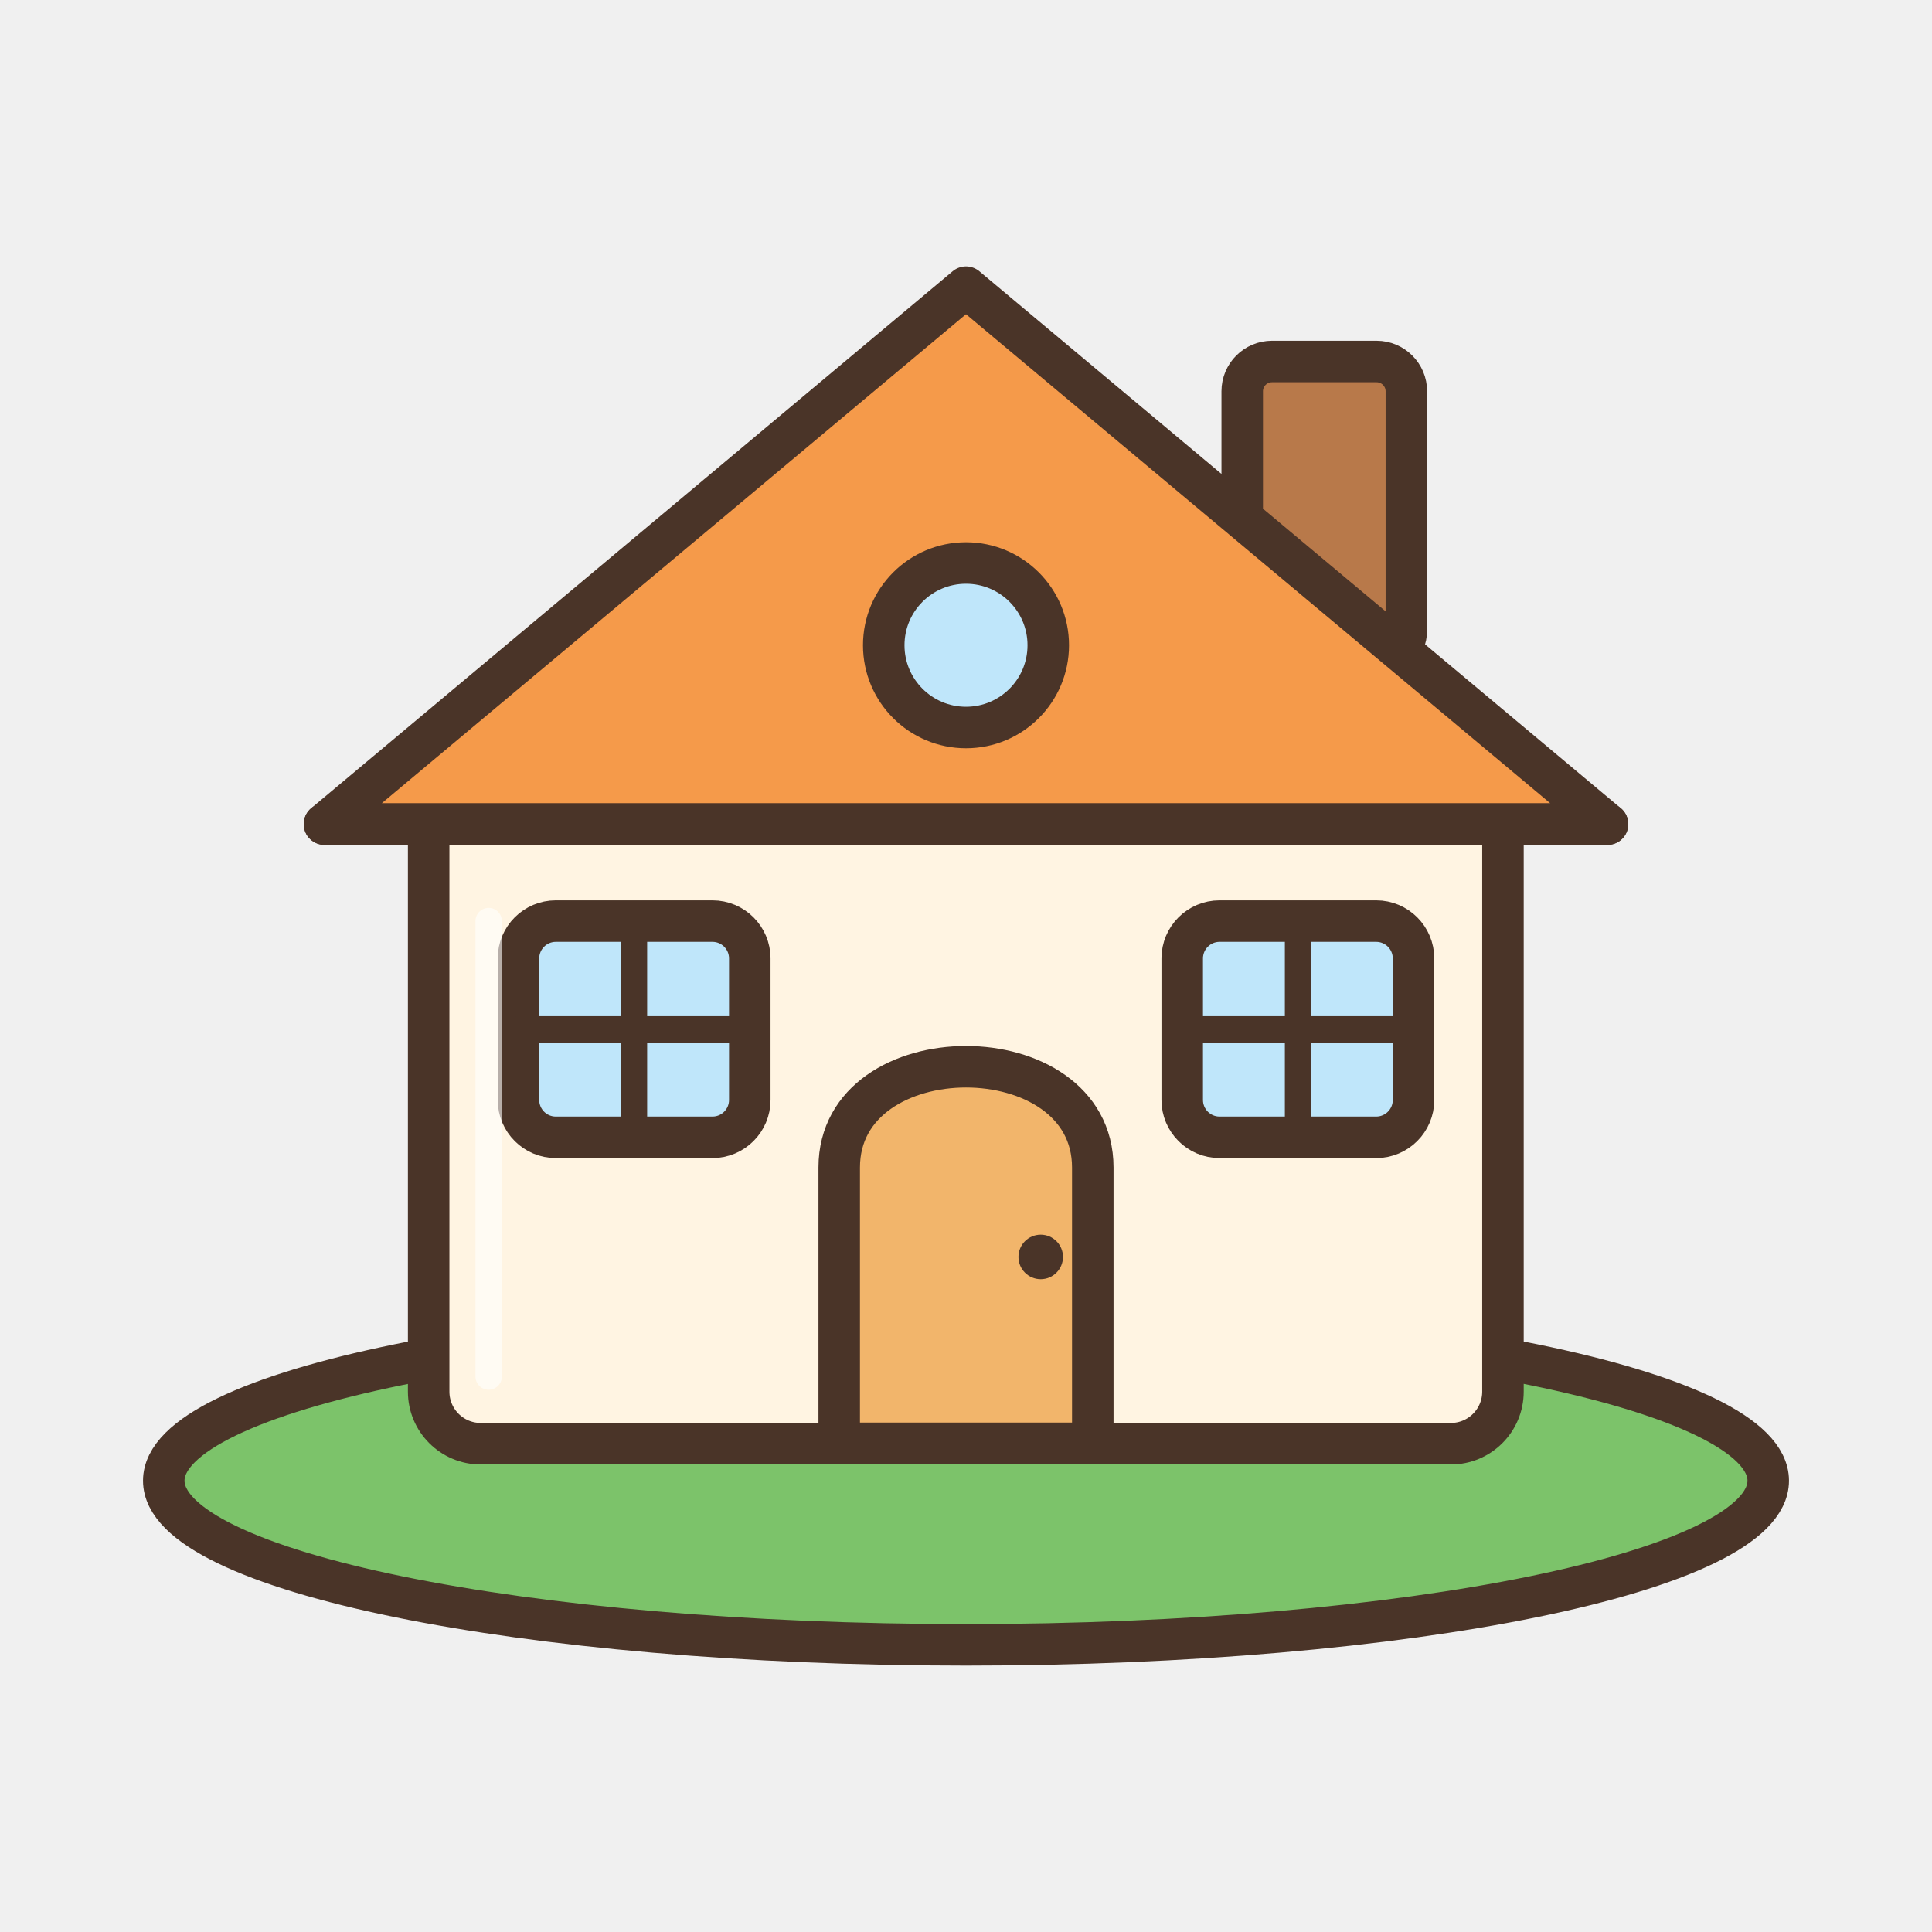
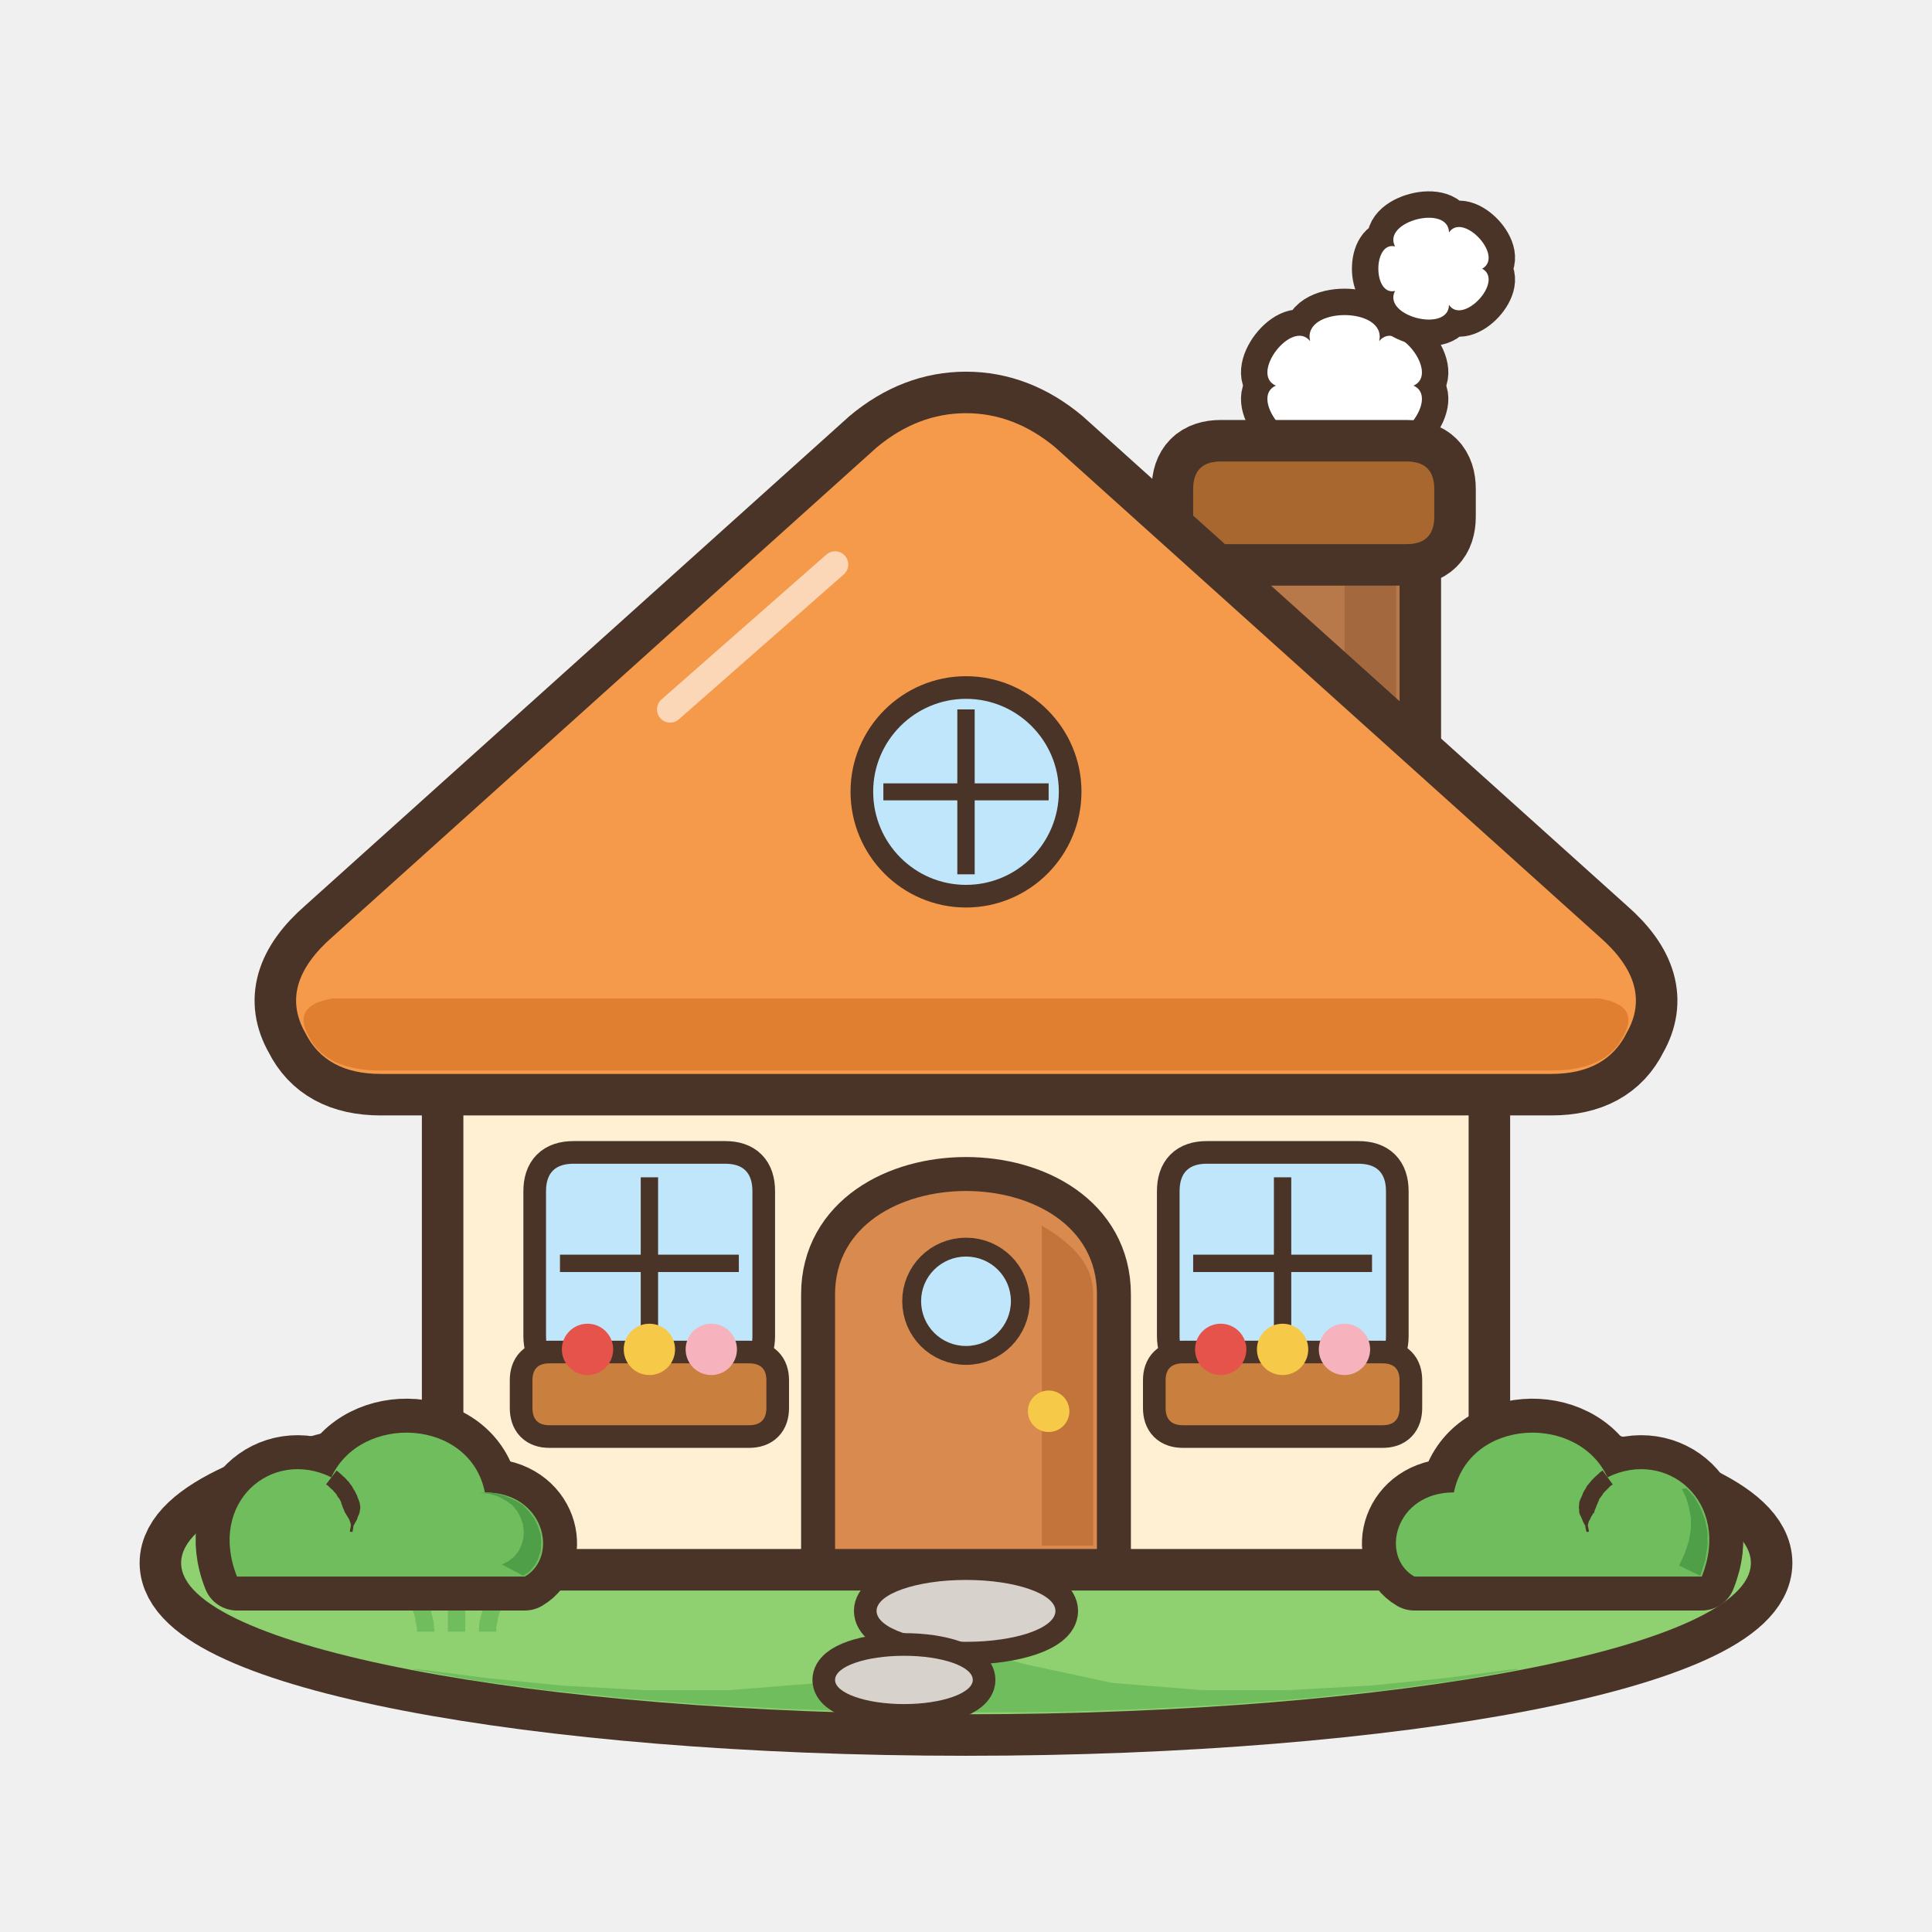
<svg xmlns="http://www.w3.org/2000/svg" viewBox="0 0 512 512" width="512" height="512">
-   <ellipse cx="256" cy="392.4" rx="212.6" ry="43.5" fill="#7cc36a" stroke="#4a3428" stroke-width="11" stroke-linejoin="round" stroke-linecap="round" />
-   <rect x="329.2" y="95.8" width="43.5" height="79.1" rx="7.9" fill="#b8794a" stroke="#4a3428" stroke-width="11" stroke-linejoin="round" stroke-linecap="round" />
-   <rect x="113.6" y="204.6" width="284.7" height="178" rx="13.8" fill="#fff4e2" stroke="#4a3428" stroke-width="11" stroke-linejoin="round" stroke-linecap="round" />
-   <path d="M86 218.4 L256 76.1 L426 218.4 Z" fill="#f59a4a" stroke="#4a3428" stroke-width="11" stroke-linejoin="round" stroke-linecap="round" />
-   <path d="M86 218.4 L426 218.4" fill="none" stroke="#4a3428" stroke-width="11" stroke-linejoin="round" stroke-linecap="round" />
-   <path d="M222.4 382.5 L222.4 309.4 C222.4 273.8 289.6 273.8 289.6 309.4 L289.6 382.5 Z" fill="#f2b56b" stroke="#4a3428" stroke-width="11" stroke-linejoin="round" stroke-linecap="round" />
-   <circle cx="275.8" cy="333.1" r="5.9" fill="#4a3428" />
-   <rect x="137.4" y="244.1" width="61.3" height="57.3" rx="9.9" fill="#bfe6fa" stroke="#4a3428" stroke-width="11" stroke-linejoin="round" stroke-linecap="round" />
-   <rect x="313.3" y="244.1" width="61.3" height="57.3" rx="9.9" fill="#bfe6fa" stroke="#4a3428" stroke-width="11" stroke-linejoin="round" stroke-linecap="round" />
-   <path d="M168 244.1 L168 301.5 M137.4 272.8 L198.7 272.8" fill="none" stroke="#4a3428" stroke-width="7" stroke-linejoin="round" stroke-linecap="round" />
-   <path d="M344 244.1 L344 301.5 M313.3 272.8 L374.6 272.8" fill="none" stroke="#4a3428" stroke-width="7" stroke-linejoin="round" stroke-linecap="round" />
-   <circle cx="256" cy="171" r="21.8" fill="#bfe6fa" stroke="#4a3428" stroke-width="11" stroke-linejoin="round" stroke-linecap="round" />
-   <path d="M129.5 364.8 L129.5 244.1" fill="none" stroke="#ffffff" stroke-width="7" stroke-linejoin="round" stroke-linecap="round" stroke-opacity="0.6" />
+   <path d="M48 414.2 C48 392 141.2 374 256 374 C370.8 374 464 392 464 414.2 C464 436.3 370.8 454.3 256 454.3 C141.2 454.3 48 436.3 48 414.2 Z" fill="#4a3428" stroke="#4a3428" stroke-width="22" stroke-linejoin="round" stroke-linecap="round" />
+   <path d="M48 414.2 C48 392 141.2 374 256 374 C370.8 374 464 392 464 414.2 C464 436.3 370.8 454.3 256 454.3 C141.2 454.3 48 436.3 48 414.2 Z" fill="#8fd070" />
+   <path d="M402.6 442.4 L385.6 445.4 L367 447.9 L347 450 L325.7 451.7 L303.3 452.9 L280 453.7 L256 453.8 L232 453.7 L208.7 452.9 L186.3 451.7 L165 450 L145 447.9 L126.4 445.4 L109.4 442.4 L110.4 442.3 L128.9 444.7 L148.9 446.7 L170.4 447.9 L193.4 447.9 L217.2 446 L239.6 441.2 L256 437 L272.4 441.2 L294.8 446 L318.6 447.9 L341.6 447.9 L363.1 446.7 L383.1 444.7 L401.6 442.3 Z" fill="#6fbd5c" />
+   <path d="M115.1 432.4 L115.1 431.8 L115 431 L115 430.4 L114.9 429.7 L114.7 429 L114.6 428.4 L114.4 427.8 L114.3 427.1 L114.1 426.5 L113.9 425.8 L113.6 425.2 L113.4 424.7 L113.2 424 L112.9 423.5 L112.6 422.8 L112.2 422.3 L111.9 421.8 L111.4 421.3 L110.9 420.9 L110.4 420.5 L109.9 420.1 L109.3 419.8 L108.7 419.5 L108.2 419.2 L107.7 418.8 L107.4 418.4 L107 418 L106.7 417.5 L106.1 418.1 L106.5 418.5 L106.8 418.8 L107.1 419.3 L107.3 419.8 L107.5 420.4 L107.6 421 L107.7 421.6 L107.8 422.2 L107.9 422.8 L108 423.4 L108.1 423.9 L108.2 424.5 L108.5 424.9 L108.8 425.4 L109 425.9 L109.1 426.4 L109.4 426.9 L109.6 427.4 L109.8 427.9 L109.9 428.4 L110.1 428.9 L110.1 429.4 L110.2 429.9 L110.3 430.4 L110.4 430.9 L110.5 431.4 L110.5 432 L110.5 432.4 Z" fill="#6fbd5c" />
+   <path d="M123.3 432.4 L123.3 431.9 L123.3 431.2 L123.3 430.7 L123.3 430 L123.3 429.5 L123.3 428.9 L123.3 428.3 L123.3 427.8 L123.3 427.2 L123.3 426.7 L123.3 426 L123.3 425.5 L123.3 424.9 L123.3 424.4 L123.3 423.9 L123.3 423.4 L123.2 422.8 L123 422.4 L122.8 421.8 L122.6 421.4 L122.3 420.8 L122 420.4 L121.8 419.9 L121.6 419.5 L121.4 419.1 L121.4 418.6 L121.4 418.2 L121.4 417.8 L120.6 417.8 L120.6 418.2 L120.6 418.6 L120.6 419.1 L120.5 419.5 L120.2 419.9 L120 420.4 L119.7 420.8 L119.5 421.4 L119.2 421.8 L119 422.4 L118.8 422.8 L118.7 423.4 L118.7 423.9 L118.7 424.4 L118.7 424.9 L118.7 425.5 L118.7 426 L118.7 426.7 L118.7 427.2 L118.7 427.8 L118.7 428.3 L118.7 428.9 L118.7 429.5 L118.7 430 L118.7 430.7 L118.7 431.2 L118.7 431.9 L118.7 432.4 Z" fill="#6fbd5c" />
+   <path d="M131.5 432.4 L131.5 432 L131.5 431.4 L131.6 430.9 L131.7 430.4 L131.8 429.9 L131.9 429.4 L131.9 428.9 L132.1 428.4 L132.2 427.9 L132.4 427.4 L132.6 426.9 L132.9 426.4 L133 425.9 L133.2 425.4 L133.5 424.9 L133.8 424.5 L134 423.9 L134 423.4 L134.1 422.8 L134.2 422.2 L134.3 421.6 L134.4 421 L134.5 420.4 L134.7 419.8 L134.9 419.3 L135.2 418.8 L135.5 418.5 L135.9 418.1 L135.3 417.5 L135 418 L134.6 418.4 L134.3 418.8 L133.8 419.2 L133.3 419.5 L132.7 419.8 L132.1 420.1 L131.6 420.5 L131.1 420.9 L130.6 421.3 L130.1 421.8 L129.8 422.3 L129.4 422.8 L129.1 423.5 L128.8 424 L128.6 424.7 L128.4 425.2 L128.1 425.8 L127.9 426.5 L127.8 427.1 L127.6 427.8 L127.4 428.4 L127.3 429 L127.1 429.7 L127 430.4 L127 431 L126.9 431.8 L126.9 432.4 Z" fill="#6fbd5c" />
+   <path d="M374.6 102.2 C381.6 105.3 370.3 120 365.5 114.1 C367.6 123.2 345 123.2 347.2 114.1 C342.4 120 331.1 105.3 338.1 102.2 C331.1 99.1 342.4 84.4 347.2 90.4 C345 81.2 367.6 81.2 365.5 90.4 C370.3 84.4 381.6 99.1 374.6 102.2 Z" fill="#4a3428" stroke="#4a3428" stroke-width="14" stroke-linejoin="round" stroke-linecap="round" />
+   <path d="M374.6 102.2 C381.6 105.3 370.3 120 365.5 114.1 C367.6 123.2 345 123.2 347.2 114.1 C342.4 120 331.1 105.3 338.1 102.2 C331.1 99.1 342.4 84.4 347.2 90.4 C345 81.2 367.6 81.2 365.5 90.4 C370.3 84.4 381.6 99.1 374.6 102.2 Z" fill="#ffffff" />
+   <path d="M392.8 71.2 C398.7 74.5 387.7 86.3 384 80.8 C383.9 88.3 366.2 83.8 369.7 77.1 C363.8 78.5 363.8 63.9 369.7 65.3 C366.2 58.6 383.9 54.1 384 61.6 C387.7 56.1 398.7 67.9 392.8 71.2 Z" fill="#4a3428" stroke="#4a3428" stroke-width="14" stroke-linejoin="round" stroke-linecap="round" />
+   <path d="M392.8 71.2 C398.7 74.5 387.7 86.3 384 80.8 C383.9 88.3 366.2 83.8 369.7 77.1 C363.8 78.5 363.8 63.9 369.7 65.3 C366.2 58.6 383.9 54.1 384 61.6 C387.7 56.1 398.7 67.9 392.8 71.2 Z" fill="#ffffff" />
+   <path d="M325.3 136.9 Q325.3 133.2 329 133.2 L367.3 133.2 Q370.9 133.2 370.9 136.9 L370.9 229.9 Q370.9 233.6 367.3 233.6 L329 233.6 Q325.3 233.6 325.3 229.9 Z" fill="#4a3428" stroke="#4a3428" stroke-width="22" stroke-linejoin="round" stroke-linecap="round" />
+   <path d="M325.3 136.9 Q325.3 133.2 329 133.2 L367.3 133.2 Q370.9 133.2 370.9 136.9 L370.9 229.9 Q370.9 233.6 367.3 233.6 L329 233.6 Q325.3 233.6 325.3 229.9 Z" fill="#b8794a" />
+   <path d="M356.3 134.1 L370 134.1 L370 232.6 L356.3 232.6 Z" fill="#a3683d" />
+   <path d="M316.2 129.6 Q316.2 122.3 323.5 122.3 L372.8 122.3 Q380.1 122.3 380.1 129.6 L380.1 136.9 Q380.1 144.2 372.8 144.2 L323.5 144.2 Q316.2 144.2 316.2 136.9 Z" fill="#4a3428" stroke="#4a3428" stroke-width="22" stroke-linejoin="round" stroke-linecap="round" />
+   <path d="M316.2 129.6 Q316.2 122.3 323.5 122.3 L372.8 122.3 Q380.1 122.3 380.1 129.6 L380.1 136.9 Q380.1 144.2 372.8 144.2 L323.5 144.2 Q316.2 144.2 316.2 136.9 Z" fill="#a8672f" />
+   <path d="M122.8 250 L389.2 250 L389.2 401.4 Q389.2 410.5 380.1 410.5 L131.9 410.5 Q122.8 410.5 122.8 401.4 Z" fill="#4a3428" stroke="#4a3428" stroke-width="22" stroke-linejoin="round" stroke-linecap="round" />
+   <path d="M122.8 250 L389.2 250 L389.2 401.4 Q389.2 410.5 380.1 410.5 L131.9 410.5 Q122.8 410.5 122.8 401.4 Z" fill="#fff0d4" />
+   <path d="M123.7 279.2 L388.3 279.2 L388.3 295.6 L123.7 295.6 Z" fill="#ecd8b2" />
+   <path d="M256 109.5 Q268.8 109.5 279.7 118.6 L423.8 248.2 Q438.4 260.9 431.1 273.7 Q425.7 284.6 411.1 284.6 L100.9 284.6 Q86.3 284.6 80.9 273.7 Q73.6 260.9 88.2 248.2 L232.3 118.6 Q243.2 109.5 256 109.5 Z" fill="#4a3428" stroke="#4a3428" stroke-width="22" stroke-linejoin="round" stroke-linecap="round" />
+   <path d="M256 109.5 Q268.8 109.5 279.7 118.6 L423.8 248.2 Q438.4 260.9 431.1 273.7 Q425.7 284.6 411.1 284.6 L100.9 284.6 Q86.3 284.6 80.9 273.7 Q73.6 260.9 88.2 248.2 L232.3 118.6 Q243.2 109.5 256 109.5 Z" fill="#f59a4a" />
+   <path d="M88.2 264.6 L423.8 264.6 Q434.8 266.4 430.2 274.6 Q425.7 283.7 411.1 283.7 L100.9 283.7 Q86.3 283.7 81.8 274.6 Q77.2 266.4 88.2 264.6 Z" fill="#e07f30" />
+   <path d="M221.3 149.6 L177.6 188" fill="none" stroke="#ffffff" stroke-width="7" stroke-linejoin="round" stroke-linecap="round" stroke-opacity="0.6" />
+   <path d="M231.4 209.8 C231.4 196.3 242.4 185.2 256 185.2 C269.6 185.2 280.6 196.3 280.6 209.8 C280.6 223.4 269.6 234.5 256 234.5 C242.4 234.5 231.4 223.4 231.4 209.8 Z" fill="#4a3428" stroke="#4a3428" stroke-width="12" stroke-linejoin="round" stroke-linecap="round" />
+   <path d="M231.4 209.8 C231.4 196.3 242.4 185.2 256 185.2 C269.6 185.2 280.6 196.3 280.6 209.8 C280.6 223.4 269.6 234.5 256 234.5 C242.4 234.5 231.4 223.4 231.4 209.8 Z" fill="#bfe6fa" />
+   <path d="M234.1 212.1 L235.7 212.1 L237.2 212.1 L238.8 212.1 L240.4 212.1 L242 212.1 L243.5 212.1 L245.1 212.1 L246.6 212.1 L248.2 212.1 L249.7 212.1 L251.3 212.1 L252.9 212.1 L254.4 212.1 L256 212.1 L257.6 212.1 L259.1 212.1 L260.7 212.1 L262.3 212.1 L263.8 212.1 L265.4 212.1 L266.9 212.1 L268.5 212.1 L270 212.1 L271.6 212.1 L273.2 212.1 L274.8 212.1 L276.3 212.1 L277.9 212.1 L277.9 207.6 L276.3 207.6 L274.8 207.6 L273.2 207.6 L271.6 207.6 L270 207.6 L268.5 207.6 L266.9 207.6 L265.4 207.6 L263.8 207.6 L262.3 207.6 L260.7 207.6 L259.1 207.6 L257.6 207.6 L256 207.6 L254.4 207.6 L252.9 207.6 L251.3 207.6 L249.7 207.6 L248.2 207.6 L246.6 207.6 L245.1 207.6 L243.5 207.6 L242 207.6 L240.4 207.6 L238.8 207.6 L237.2 207.6 L235.7 207.6 L234.1 207.6 Z" fill="#4a3428" />
+   <path d="M253.7 188 L253.7 189.5 L253.7 191.1 L253.7 192.6 L253.7 194.2 L253.7 195.8 L253.7 197.3 L253.7 198.9 L253.7 200.5 L253.7 202 L253.7 203.6 L253.7 205.2 L253.7 206.7 L253.7 208.3 L253.7 209.8 L253.7 211.4 L253.7 212.9 L253.7 214.5 L253.7 216.1 L253.7 217.7 L253.7 219.2 L253.7 220.8 L253.7 222.3 L253.7 223.9 L253.7 225.4 L253.7 227.1 L253.7 228.6 L253.7 230.2 L253.7 231.7 L258.3 231.7 L258.3 230.2 L258.3 228.6 L258.3 227.1 L258.3 225.4 L258.3 223.9 L258.3 222.3 L258.3 220.8 L258.3 219.2 L258.3 217.7 L258.3 216.1 L258.3 214.5 L258.3 212.9 L258.3 211.4 L258.3 209.8 L258.3 208.3 L258.3 206.7 L258.3 205.2 L258.3 203.6 L258.3 202 L258.3 200.5 L258.3 198.9 L258.3 197.3 L258.3 195.8 L258.3 194.2 L258.3 192.6 L258.3 191.1 L258.3 189.5 L258.3 188 Z" fill="#4a3428" />
+   <path d="M221.3 410.5 L221.3 343 C221.3 306.5 290.7 306.5 290.7 343 L290.7 410.5 Z" fill="#4a3428" stroke="#4a3428" stroke-width="18" stroke-linejoin="round" stroke-linecap="round" />
+   <path d="M221.3 410.5 L221.3 343 C221.3 306.5 290.7 306.5 290.7 343 L290.7 410.5 Z" fill="#d98a4e" />
+   <path d="M276.1 324.8 C285.2 330.2 289.7 335.7 289.7 343 L289.7 409.6 L276.1 409.6 Z" fill="#c2743a" />
+   <path d="M244.1 344.8 C244.1 338.3 249.4 333 256 333 C262.6 333 267.9 338.3 267.9 344.8 C267.9 351.4 262.6 356.7 256 356.7 C249.4 356.7 244.1 351.4 244.1 344.8 Z" fill="#4a3428" stroke="#4a3428" stroke-width="10" stroke-linejoin="round" stroke-linecap="round" />
+   <path d="M244.1 344.8 C244.1 338.3 249.4 333 256 333 C262.6 333 267.9 338.3 267.9 344.8 C267.9 351.4 262.6 356.7 256 356.7 C249.4 356.7 244.1 351.4 244.1 344.8 Z" fill="#bfe6fa" />
+   <circle cx="277.9" cy="374" r="5.5" fill="#f7c948" />
+   <path d="M144.7 315.7 Q144.7 308.4 152 308.4 L192.2 308.4 Q199.4 308.4 199.4 315.7 L199.4 354 Q199.4 361.3 192.2 361.3 L152 361.3 Q144.7 361.3 144.7 354 Z" fill="#4a3428" stroke="#4a3428" stroke-width="12" stroke-linejoin="round" stroke-linecap="round" />
+   <path d="M144.7 315.7 Q144.7 308.4 152 308.4 L192.2 308.4 Q199.4 308.4 199.4 315.7 L199.4 354 Q199.4 361.3 192.2 361.3 L152 361.3 Q144.7 361.3 144.7 354 Z" fill="#bfe6fa" />
+   <path d="M169.8 312 L169.8 313.6 L169.8 315.3 L169.8 316.9 L169.8 318.5 L169.8 320.1 L169.8 321.8 L169.8 323.4 L169.8 325 L169.8 326.7 L169.8 328.3 L169.8 329.9 L169.8 331.5 L169.8 333.2 L169.8 334.8 L169.8 336.5 L169.8 338.1 L169.8 339.7 L169.8 341.3 L169.8 342.9 L169.8 344.6 L169.8 346.2 L169.8 347.9 L169.8 349.5 L169.8 351.1 L169.8 352.7 L169.8 354.3 L169.8 356 L169.8 357.6 L174.4 357.6 L174.4 356 L174.4 354.3 L174.4 352.7 L174.4 351.1 L174.4 349.5 L174.4 347.9 L174.4 346.2 L174.4 344.6 L174.4 342.9 L174.4 341.3 L174.4 339.7 L174.4 338.1 L174.4 336.5 L174.4 334.8 L174.4 333.2 L174.4 331.5 L174.4 329.9 L174.4 328.3 L174.4 326.7 L174.4 325 L174.4 323.4 L174.4 321.8 L174.4 320.1 L174.4 318.5 L174.4 316.9 L174.4 315.3 L174.4 313.6 L174.4 312 Z" fill="#4a3428" />
+   <path d="M148.4 337.1 L150.1 337.1 L151.7 337.1 L153.5 337.1 L155.1 337.1 L156.9 337.1 L158.5 337.1 L160.2 337.1 L162 337.1 L163.6 337.1 L165.3 337.1 L167 337.1 L168.7 337.1 L170.4 337.1 L172.1 337.1 L173.8 337.1 L175.5 337.1 L177.2 337.1 L178.8 337.1 L180.6 337.1 L182.2 337.1 L183.9 337.1 L185.7 337.1 L187.3 337.1 L189 337.1 L190.7 337.1 L192.4 337.1 L194.1 337.1 L195.8 337.1 L195.8 332.5 L194.1 332.5 L192.4 332.5 L190.7 332.5 L189 332.5 L187.3 332.5 L185.7 332.5 L183.9 332.5 L182.2 332.5 L180.6 332.5 L178.8 332.5 L177.2 332.5 L175.5 332.5 L173.8 332.5 L172.1 332.5 L170.4 332.5 L168.7 332.5 L167 332.5 L165.3 332.5 L163.6 332.5 L162 332.5 L160.2 332.5 L158.5 332.5 L156.9 332.5 L155.1 332.5 L153.5 332.5 L151.7 332.5 L150.1 332.5 L148.4 332.5 Z" fill="#4a3428" />
+   <path d="M141.1 365.8 Q141.1 361.3 145.6 361.3 L198.5 361.3 Q203.1 361.3 203.1 365.8 L203.1 373.1 Q203.1 377.7 198.5 377.7 L145.6 377.7 Q141.1 377.7 141.1 373.1 Z" fill="#4a3428" stroke="#4a3428" stroke-width="12" stroke-linejoin="round" stroke-linecap="round" />
+   <path d="M141.1 365.8 Q141.1 361.3 145.6 361.3 L198.5 361.3 Q203.1 361.3 203.1 365.8 L203.1 373.1 Q203.1 377.7 198.5 377.7 L145.6 377.7 Q141.1 377.7 141.1 373.1 Z" fill="#c97f3e" />
+   <circle cx="155.7" cy="357.6" r="6.8" fill="#e5534b" />
+   <circle cx="172.1" cy="357.6" r="6.8" fill="#f7c948" />
+   <circle cx="188.5" cy="357.6" r="6.8" fill="#f7b3bd" />
+   <path d="M312.6 315.7 Q312.6 308.4 319.8 308.4 L360 308.4 Q367.3 308.4 367.3 315.7 L367.3 354 Q367.3 361.3 360 361.3 L319.8 361.3 Q312.6 361.3 312.6 354 Z" fill="#4a3428" stroke="#4a3428" stroke-width="12" stroke-linejoin="round" stroke-linecap="round" />
+   <path d="M312.6 315.7 Q312.6 308.4 319.8 308.4 L360 308.4 Q367.3 308.4 367.3 315.7 L367.3 354 Q367.3 361.3 360 361.3 L319.8 361.3 Q312.6 361.3 312.6 354 Z" fill="#bfe6fa" />
+   <path d="M337.6 312 L337.6 313.6 L337.6 315.3 L337.6 316.9 L337.6 318.5 L337.6 320.1 L337.6 321.8 L337.6 323.4 L337.6 325 L337.6 326.7 L337.6 328.3 L337.6 329.9 L337.6 331.5 L337.6 333.2 L337.6 334.8 L337.6 336.5 L337.6 338.1 L337.6 339.7 L337.6 341.3 L337.6 342.9 L337.6 344.6 L337.6 346.2 L337.6 347.9 L337.6 349.5 L337.6 351.1 L337.6 352.7 L337.6 354.3 L337.6 356 L337.6 357.6 L342.2 357.6 L342.2 356 L342.2 354.3 L342.2 352.7 L342.2 351.1 L342.2 349.5 L342.2 347.9 L342.2 346.2 L342.2 344.6 L342.2 342.9 L342.2 341.3 L342.2 339.7 L342.2 338.1 L342.2 336.5 L342.2 334.8 L342.2 333.2 L342.2 331.5 L342.2 329.9 L342.2 328.3 L342.2 326.7 L342.2 325 L342.2 323.4 L342.2 321.8 L342.2 320.1 L342.2 318.5 L342.2 316.9 L342.2 315.3 L342.2 313.6 L342.2 312 Z" fill="#4a3428" />
+   <path d="M316.2 337.1 L317.9 337.1 L319.6 337.1 L321.3 337.1 L323 337.1 L324.7 337.1 L326.3 337.1 L328.1 337.1 L329.8 337.1 L331.4 337.1 L333.2 337.1 L334.8 337.1 L336.5 337.1 L338.2 337.1 L339.9 337.1 L341.6 337.1 L343.3 337.1 L345 337.1 L346.7 337.1 L348.4 337.1 L350 337.1 L351.8 337.1 L353.5 337.1 L355.1 337.1 L356.9 337.1 L358.5 337.1 L360.3 337.1 L361.9 337.1 L363.6 337.1 L363.6 332.5 L361.9 332.5 L360.3 332.5 L358.5 332.5 L356.9 332.5 L355.1 332.5 L353.5 332.5 L351.8 332.5 L350 332.5 L348.4 332.5 L346.7 332.5 L345 332.5 L343.3 332.5 L341.6 332.5 L339.9 332.5 L338.2 332.5 L336.5 332.5 L334.8 332.5 L333.2 332.5 L331.4 332.5 L329.8 332.5 L328.1 332.5 L326.3 332.5 L324.7 332.5 L323 332.5 L321.3 332.5 L319.6 332.5 L317.9 332.5 L316.2 332.5 Z" fill="#4a3428" />
+   <path d="M308.9 365.8 Q308.9 361.3 313.5 361.3 L366.4 361.3 Q370.9 361.3 370.9 365.8 L370.9 373.1 Q370.9 377.7 366.4 377.7 L313.5 377.7 Q308.9 377.7 308.9 373.1 Z" fill="#4a3428" stroke="#4a3428" stroke-width="12" stroke-linejoin="round" stroke-linecap="round" />
+   <path d="M308.9 365.8 Q308.9 361.3 313.5 361.3 L366.4 361.3 Q370.9 361.3 370.9 365.8 L370.9 373.1 Q370.9 377.7 366.4 377.7 L313.5 377.7 Q308.9 377.7 308.9 373.1 Z" fill="#c97f3e" />
+   <circle cx="323.5" cy="357.6" r="6.8" fill="#e5534b" />
+   <circle cx="339.9" cy="357.6" r="6.8" fill="#f7c948" />
+   <circle cx="356.3" cy="357.6" r="6.8" fill="#f7b3bd" />
+   <path d="M232.3 426.9 C232.3 422.4 242.9 418.7 256 418.7 C269.1 418.7 279.7 422.4 279.7 426.9 C279.7 431.5 269.1 435.1 256 435.1 C242.9 435.1 232.3 431.5 232.3 426.9 Z" fill="#4a3428" stroke="#4a3428" stroke-width="12" stroke-linejoin="round" stroke-linecap="round" />
+   <path d="M232.3 426.9 C232.3 422.4 242.9 418.7 256 418.7 C269.1 418.7 279.7 422.4 279.7 426.9 C279.7 431.5 269.1 435.1 256 435.1 C242.9 435.1 232.3 431.5 232.3 426.9 Z" fill="#d8d2cc" />
+   <path d="M221.3 445.2 C221.3 441.6 229.5 438.8 239.6 438.8 C249.6 438.8 257.8 441.6 257.8 445.2 C257.8 448.7 249.6 451.6 239.6 451.6 C229.5 451.6 221.3 448.7 221.3 445.2 Z" fill="#4a3428" stroke="#4a3428" stroke-width="12" stroke-linejoin="round" stroke-linecap="round" />
+   <path d="M221.3 445.2 C221.3 441.6 229.5 438.8 239.6 438.8 C249.6 438.8 257.8 441.6 257.8 445.2 C257.8 448.7 249.6 451.6 239.6 451.6 C229.5 451.6 221.3 448.7 221.3 445.2 Z" fill="#d8d2cc" />
+   <path d="M62.8 417.8 C55 398.1 72 383.7 87.8 391.5 C95.6 374.5 124.6 375.8 128.5 395.5 C144.3 395.5 148.2 412.5 139.1 417.8 Z" fill="#4a3428" stroke="#4a3428" stroke-width="18" stroke-linejoin="round" stroke-linecap="round" />
+   <path d="M62.8 417.8 C55 398.1 72 383.7 87.8 391.5 C95.6 374.5 124.6 375.8 128.5 395.5 C144.3 395.5 148.2 412.5 139.1 417.8 Z" fill="#6fbd5c" />
+   <path d="M128 395.6 L131.2 395.7 L134 396.5 L136.5 397.6 L138.6 398.9 L140.3 400.7 L141.7 402.6 L142.6 404.6 L143.3 406.7 L143.4 408.9 L143.3 411 L142.7 412.9 L141.8 414.7 L140.4 416.4 L138.7 417.6 L133 414.6 L134.8 413.7 L136.3 412.5 L137.4 411.1 L138.2 409.4 L138.7 407.7 L138.8 405.9 L138.6 404 L138 402.2 L137.1 400.5 L135.8 398.9 L134.1 397.7 L132.1 396.6 L129.8 395.9 L126.9 395.6 Z" fill="#4f9e48" />
+   <path d="M86.4 393.4 L86.9 393.7 L87.3 394.1 L87.8 394.6 L88.2 394.9 L88.5 395.3 L88.9 395.7 L89.2 396.1 L89.4 396.5 L89.7 396.9 L90 397.3 L90.2 397.7 L90.4 398.1 L90.5 398.6 L90.7 399 L90.8 399.4 L91 399.8 L91.2 400.3 L91.4 400.8 L91.6 401.1 L91.9 401.6 L92.2 402.1 L92.5 402.6 L92.7 403.1 L92.9 403.7 L93 404.2 L92.9 404.8 L92.8 405.3 L92.7 405.9 L93.4 406 L93.5 405.5 L93.6 405 L93.7 404.3 L94 403.8 L94.3 403.2 L94.6 402.7 L94.8 402 L95.1 401.4 L95.3 400.8 L95.4 400.1 L95.5 399.5 L95.4 398.8 L95.3 398.2 L95.1 397.6 L94.8 396.9 L94.6 396.3 L94.3 395.7 L94 395.1 L93.6 394.5 L93.3 393.9 L92.9 393.4 L92.5 392.8 L92 392.3 L91.5 391.7 L90.9 391.2 L90.4 390.7 L89.8 390.2 L89.2 389.7 Z" fill="#4a3428" />
+   <path d="M451 417.8 C458.9 398.1 441.8 383.7 426 391.5 C418.2 374.5 389.3 375.8 385.3 395.5 C369.6 395.5 365.6 412.5 374.8 417.8 Z" fill="#4a3428" stroke="#4a3428" stroke-width="18" stroke-linejoin="round" stroke-linecap="round" />
+   <path d="M451 417.8 C458.9 398.1 441.8 383.7 426 391.5 C418.2 374.5 389.3 375.8 385.3 395.5 C369.6 395.5 365.6 412.5 374.8 417.8 Z" fill="#6fbd5c" />
+   <path d="M450.6 417.6 L451.9 413.5 L452.5 409.6 L452.5 406 L451.8 402.6 L450.6 399.5 L449 396.7 L446.9 394.4 L445.7 394.6 L446.8 396.8 L447.6 399.5 L448.1 402.2 L448.1 405.2 L447.6 408.3 L446.5 411.6 L445 414.9 Z" fill="#4f9e48" />
+   <path d="M424.7 389.7 L424 390.2 L423.5 390.7 L422.9 391.2 L422.4 391.7 L421.8 392.3 L421.4 392.8 L420.9 393.4 L420.5 393.9 L420.2 394.5 L419.8 395.1 L419.5 395.7 L419.3 396.3 L419 396.9 L418.7 397.6 L418.5 398.2 L418.5 398.8 L418.4 399.5 L418.5 400.1 L418.5 400.8 L418.7 401.4 L419 402 L419.3 402.7 L419.5 403.2 L419.8 403.8 L420.1 404.3 L420.2 405 L420.3 405.5 L420.5 406 L421.1 405.9 L421 405.3 L420.9 404.8 L420.8 404.2 L420.9 403.7 L421.1 403.1 L421.4 402.6 L421.6 402.1 L421.9 401.6 L422.2 401.1 L422.5 400.8 L422.6 400.3 L422.8 399.8 L423 399.4 L423.1 399 L423.3 398.6 L423.5 398.1 L423.7 397.7 L423.8 397.3 L424.1 396.9 L424.4 396.5 L424.7 396.1 L424.9 395.7 L425.3 395.3 L425.7 394.9 L426 394.6 L426.5 394.1 L426.9 393.7 L427.4 393.4 Z" fill="#4a3428" />
</svg>
